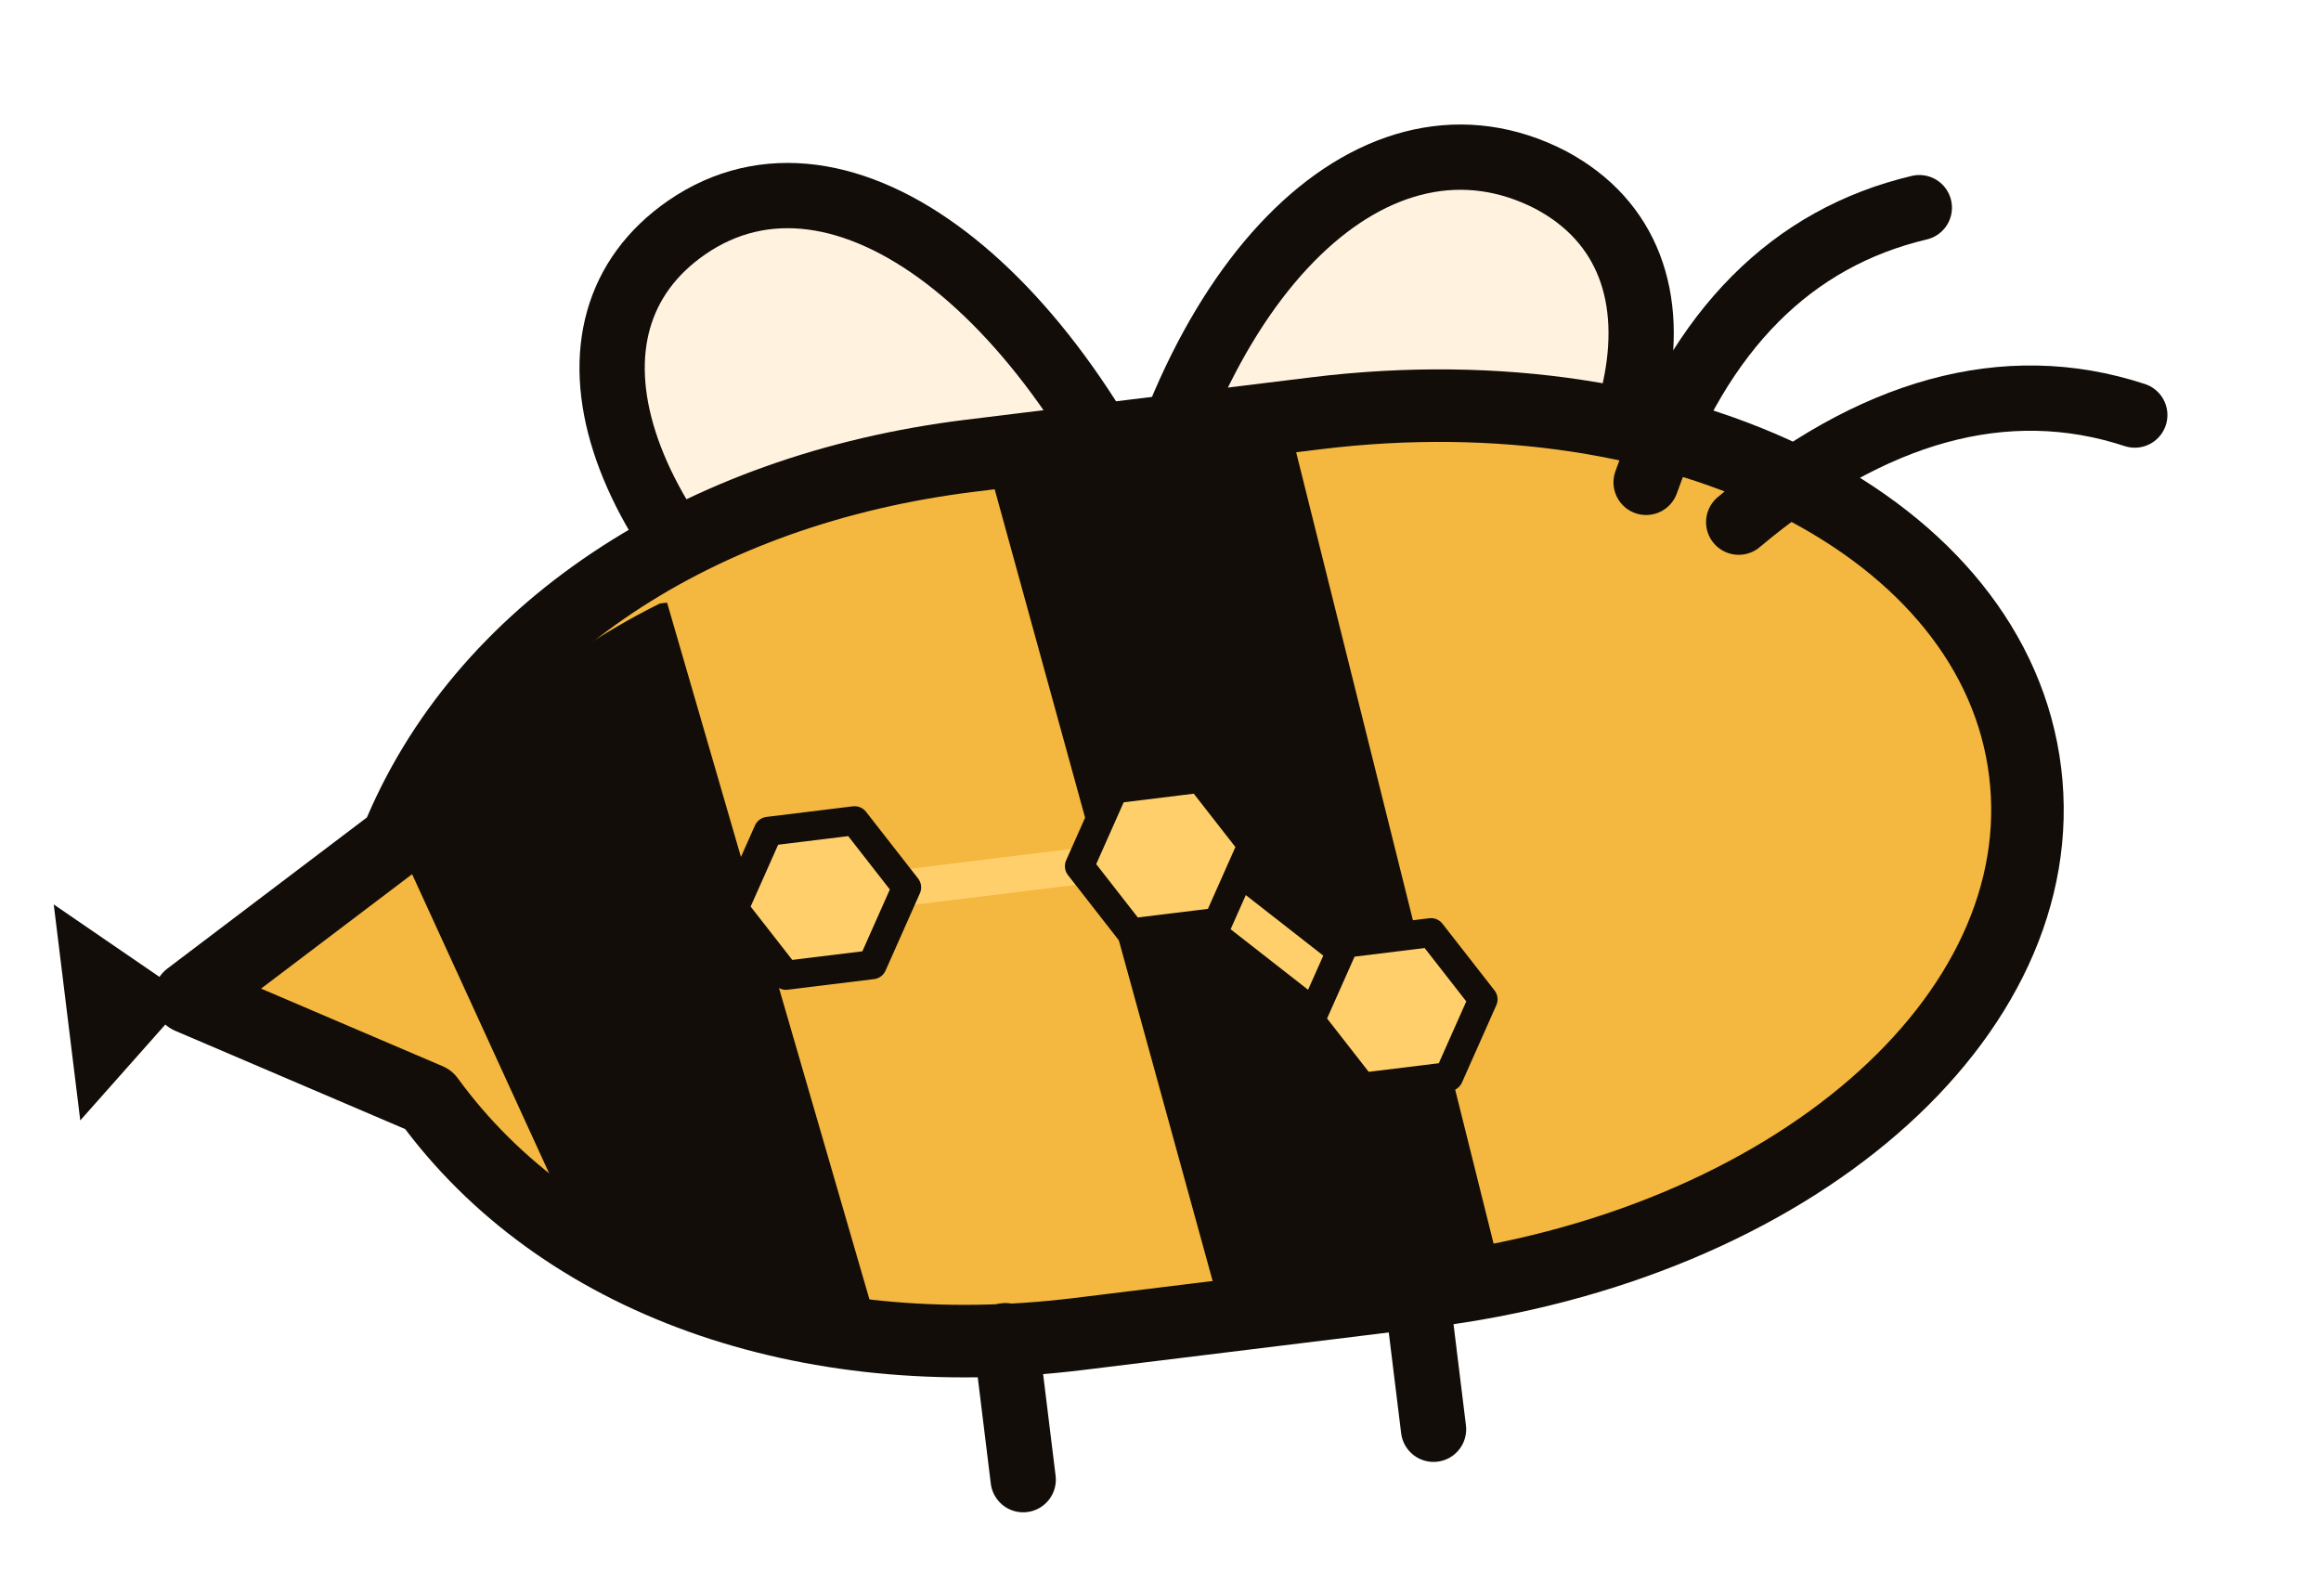
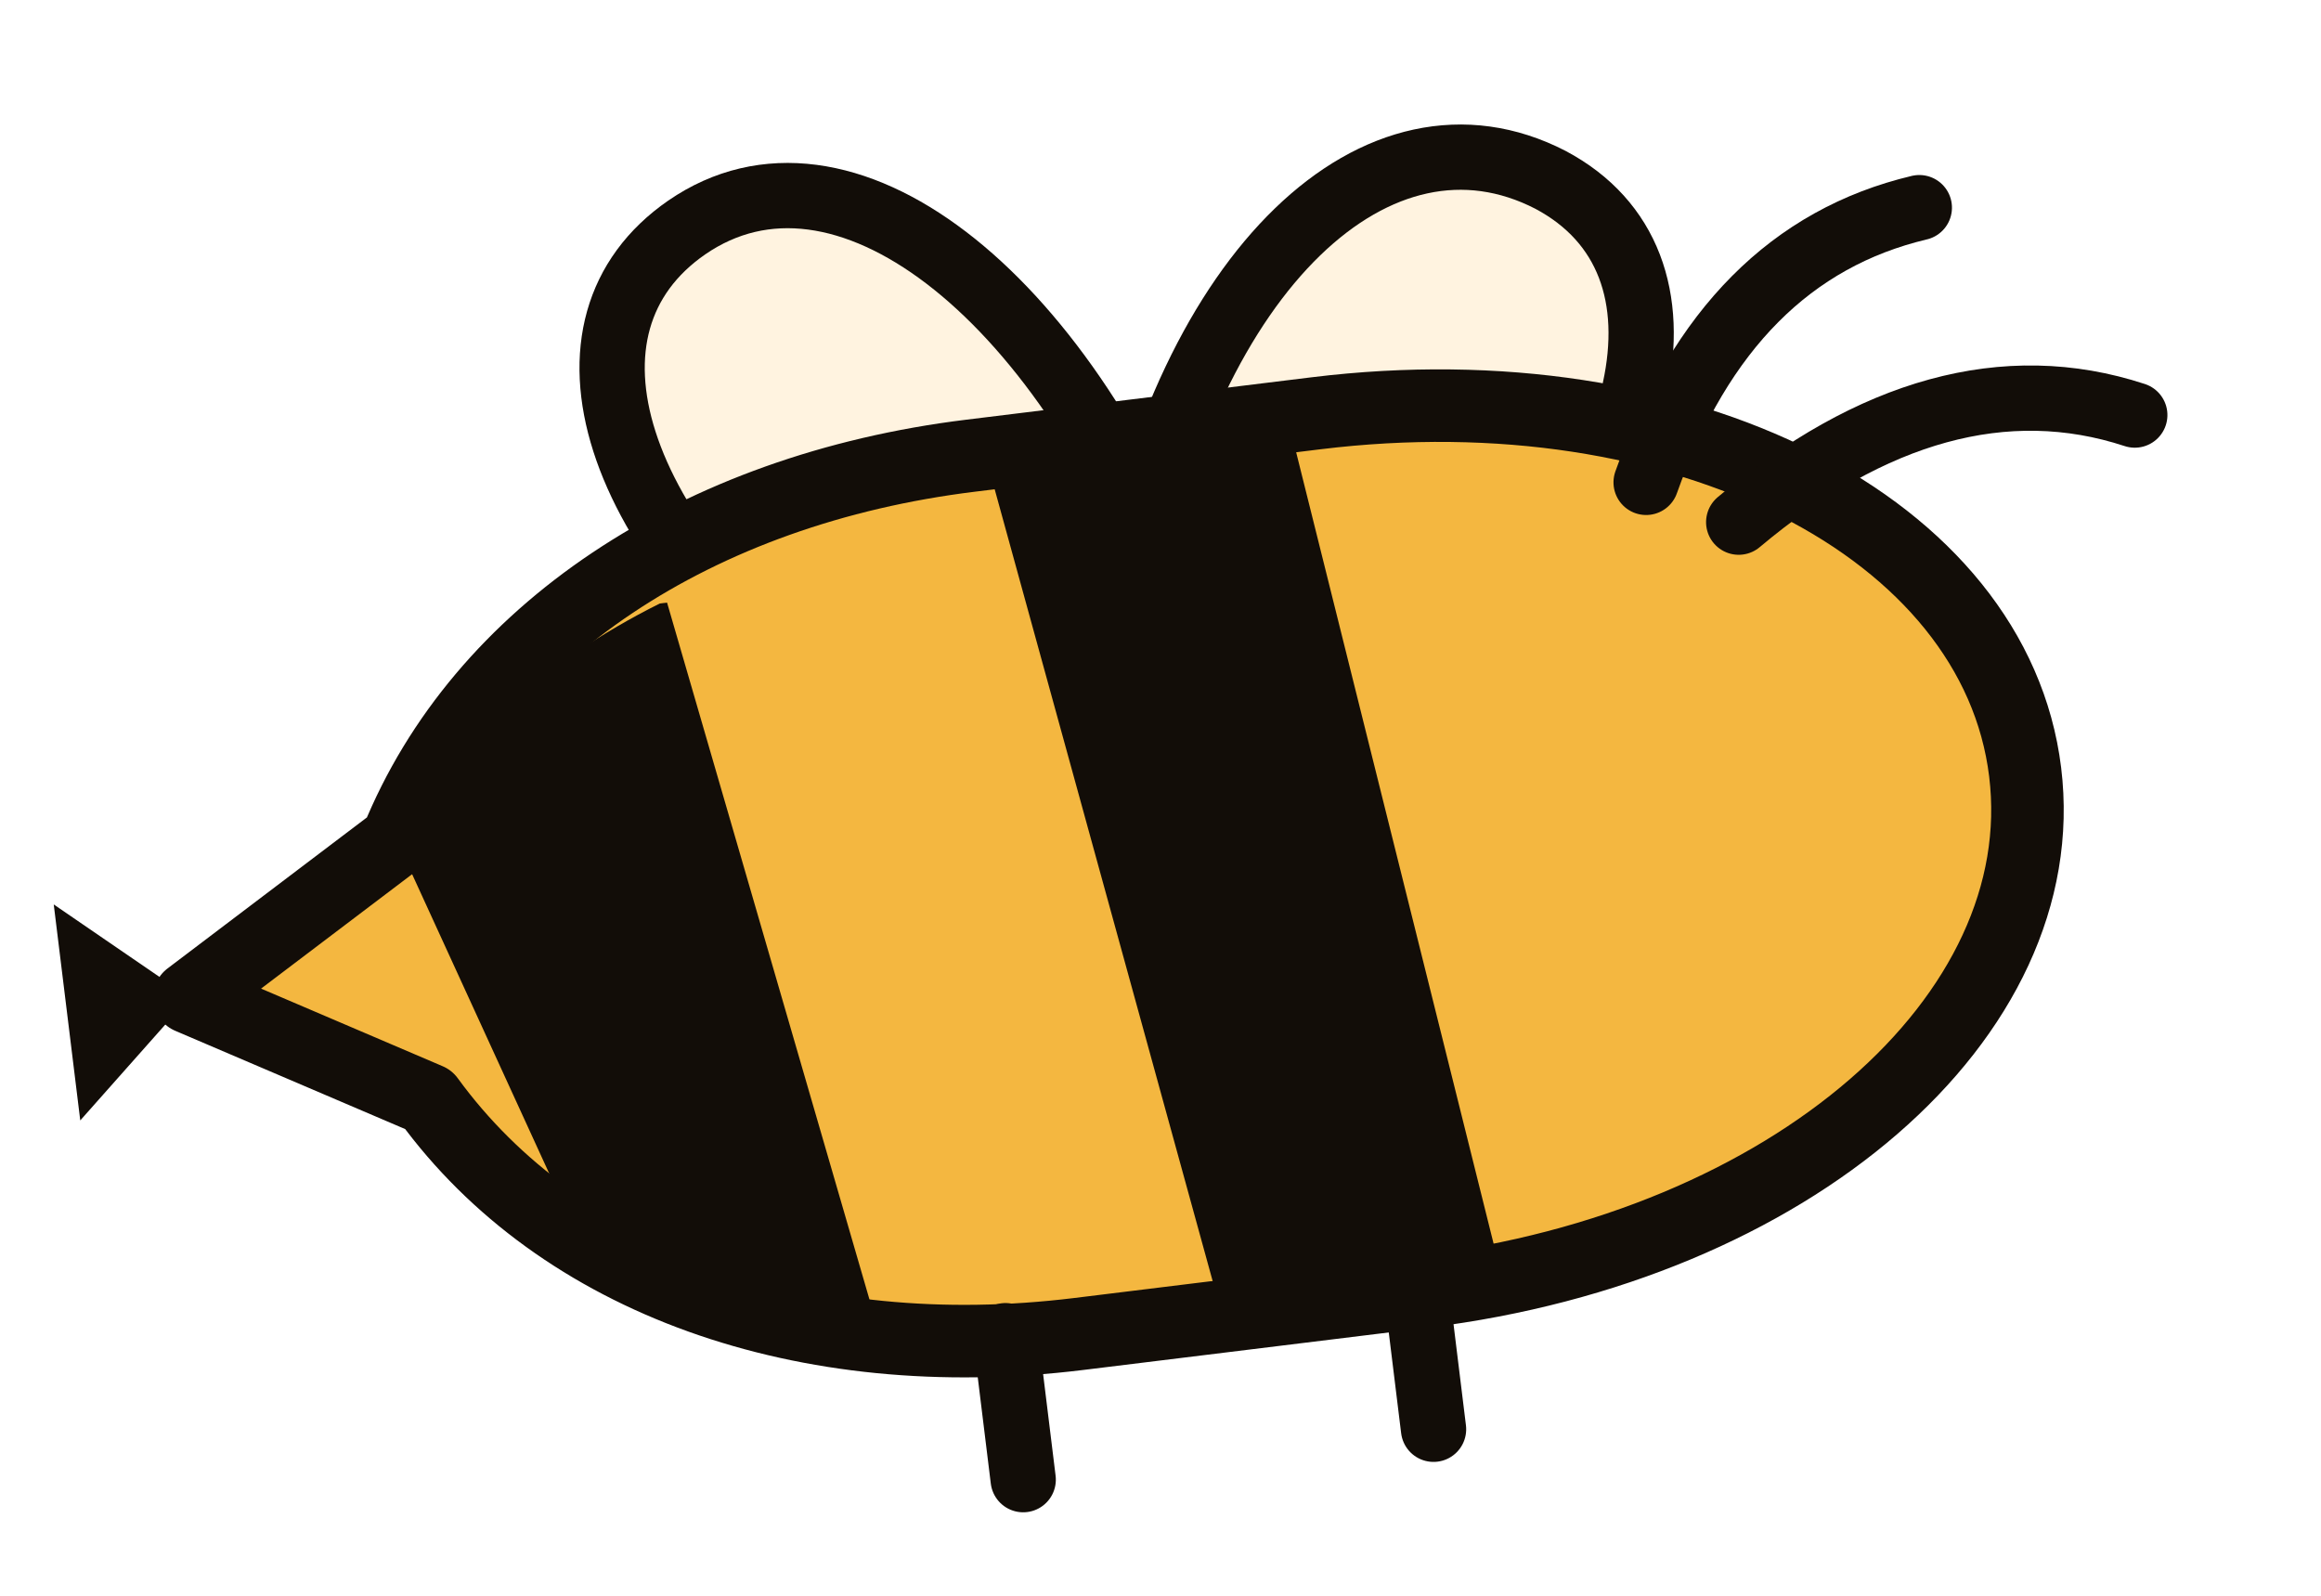
<svg xmlns="http://www.w3.org/2000/svg" viewBox="0 0 320 220" role="img" aria-labelledby="title desc">
  <g transform="rotate(-7 160 112)" stroke="#120D08" stroke-linejoin="round">
    <path d="M119 94C89 65 84 35 105 24c23-12 50 15 61 59" fill="#FFF3E0" stroke-width="9" />
    <path d="M159 82c14-44 43-65 65-50 20 14 9 44-23 67" fill="#FFF3E0" stroke-width="9" />
    <path d="M55 103c15-27 47-43 85-43h48c51 0 91 27 91 61s-40 61-91 61h-48c-38 0-70-16-85-43l-31-18z" fill="#F4B740" stroke-width="10" />
    <path d="M95 75c-17 6-31 16-40 28l20 63c10 7 23 12 38 14L96 75zM142 60l18 122h39L184 60z" fill="#120D08" stroke="none" />
    <path d="m24 121-17-15v30z" fill="#120D08" stroke="none" />
    <path d="M232 75c10-20 24-31 42-33M244 82c20-13 39-16 56-8" fill="none" stroke-width="9" stroke-linecap="round" />
-     <path d="M112 118h48l25 25" fill="none" stroke="#FFCF6B" stroke-width="5" stroke-linecap="round" />
-     <path d="m100 118 6-10h12l6 10-6 10h-12zM148 118l6-10h12l6 10-6 10h-12zM177 143l6-10h12l6 10-6 10h-12z" fill="#FFCF6B" stroke-width="4" />
    <path d="M130 181v20M187 181v20" fill="none" stroke-width="9" stroke-linecap="round" />
  </g>
</svg>
